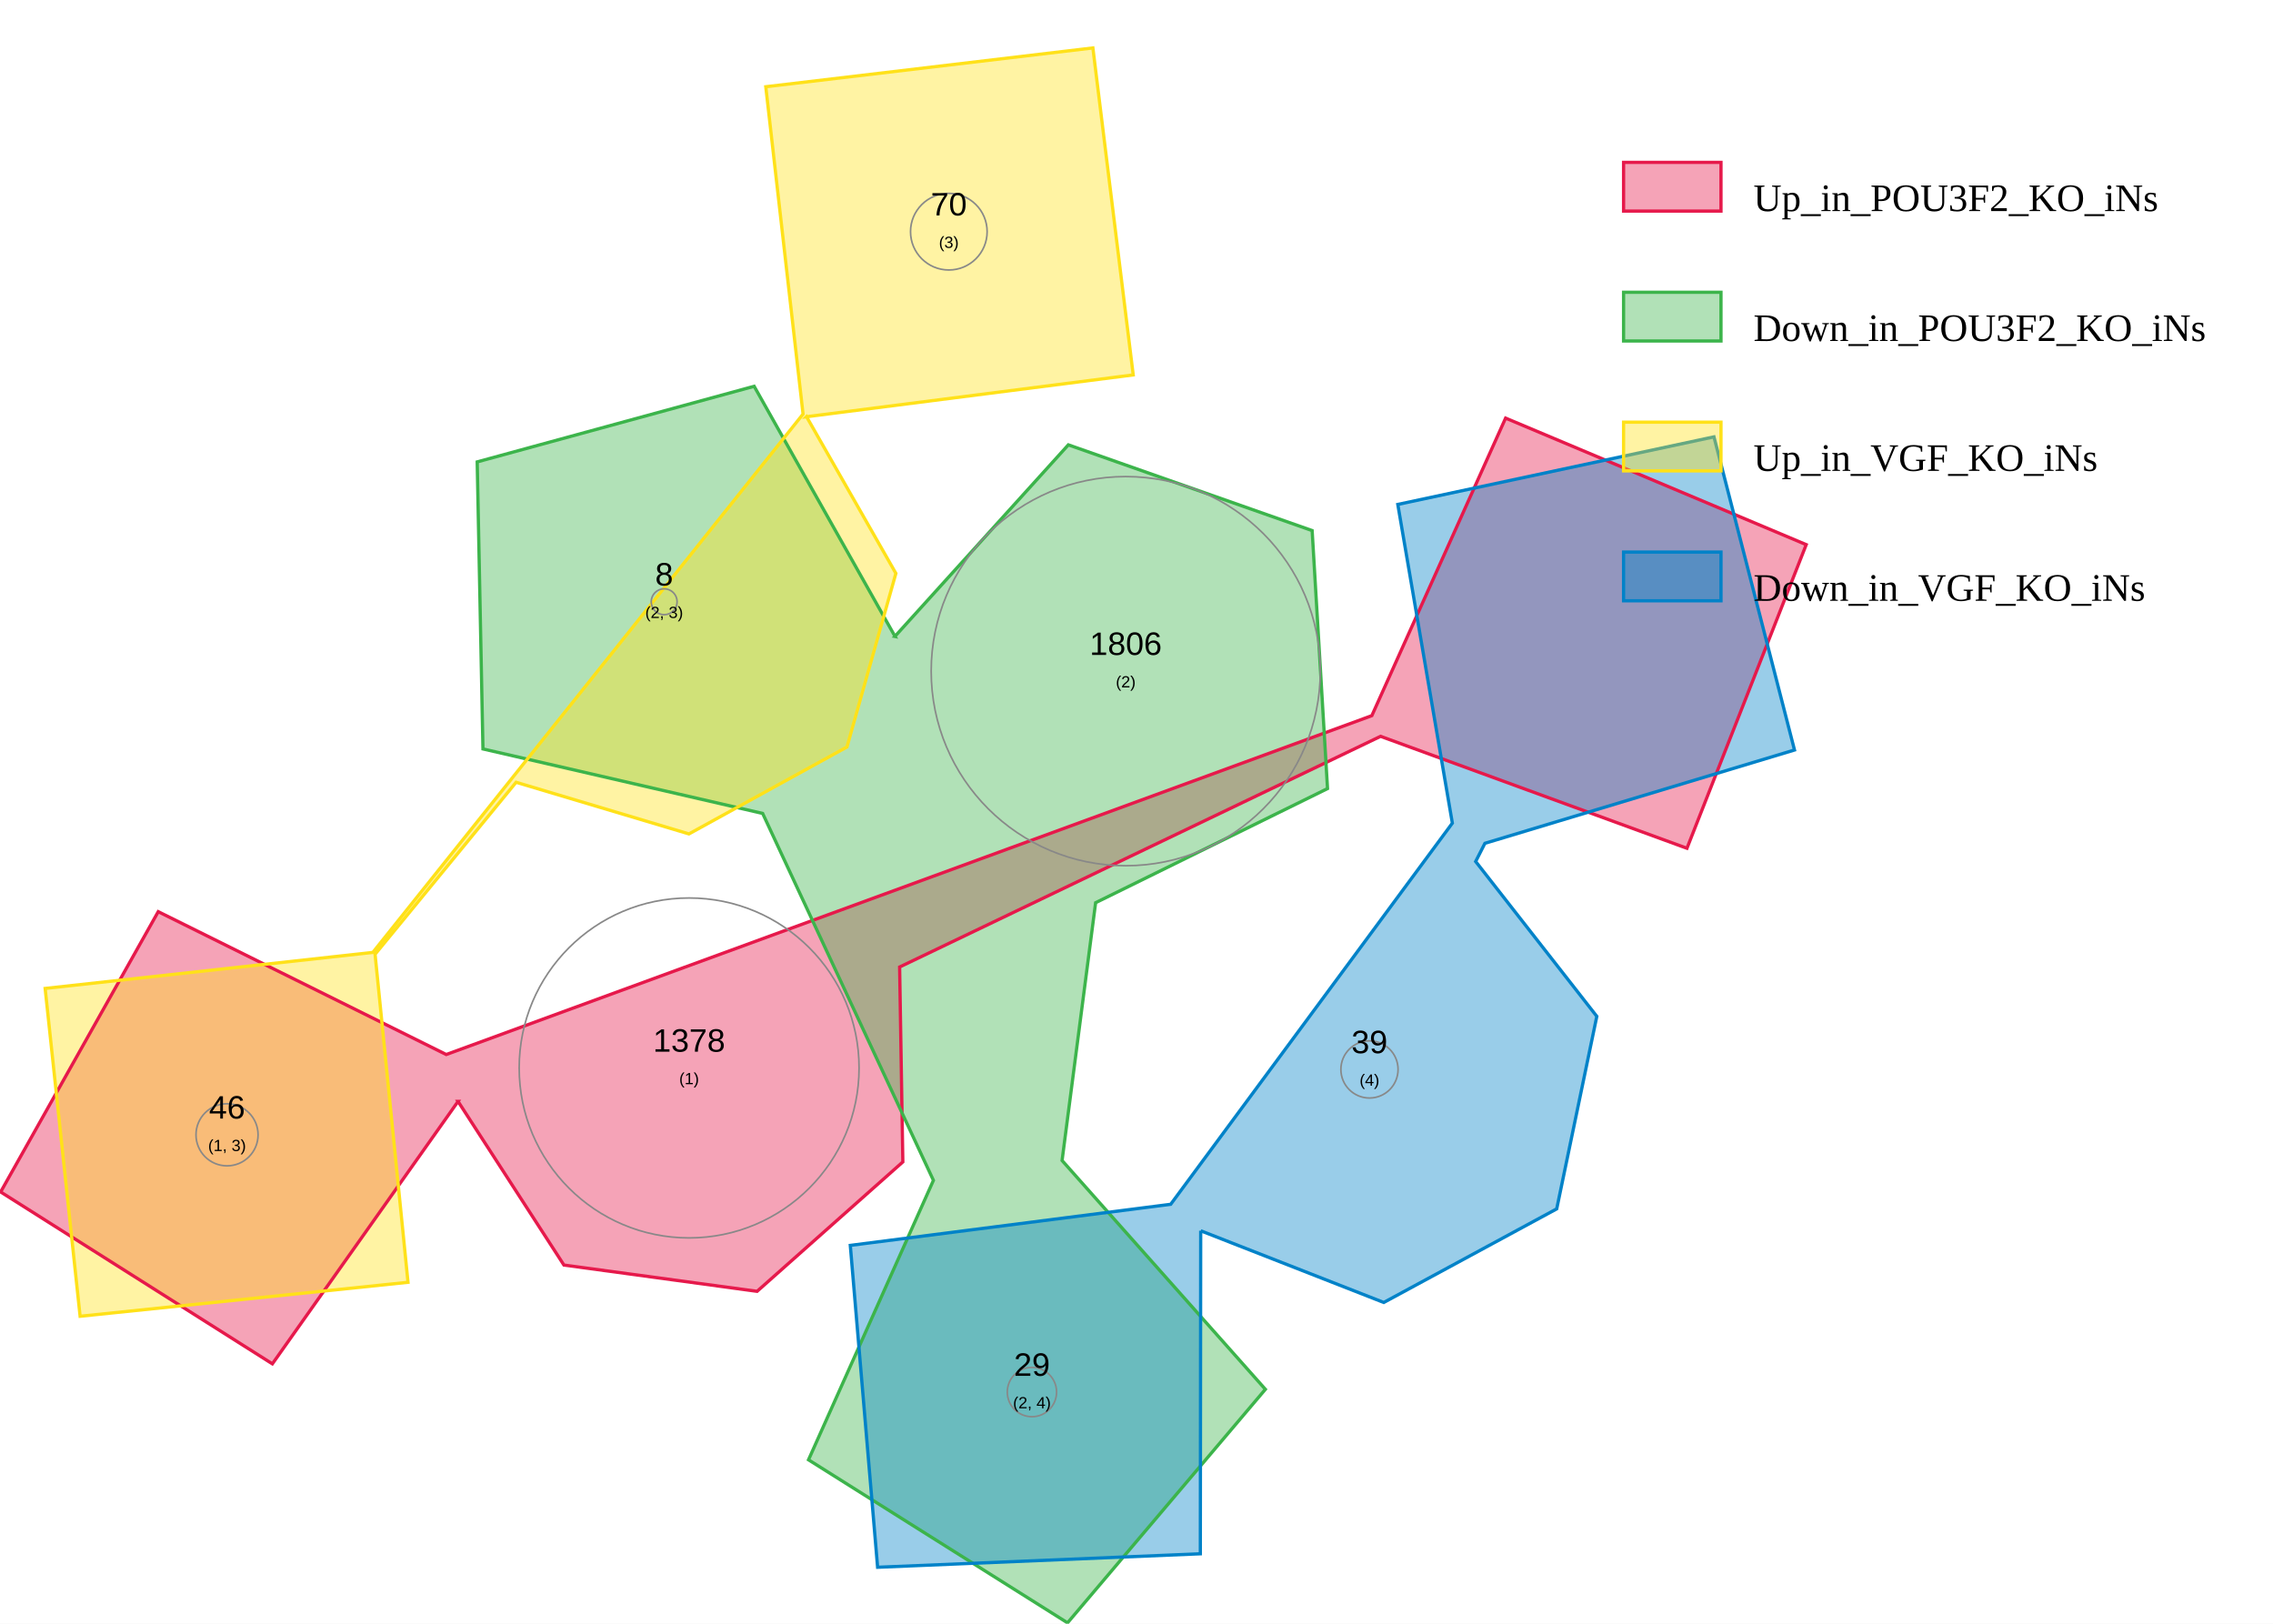
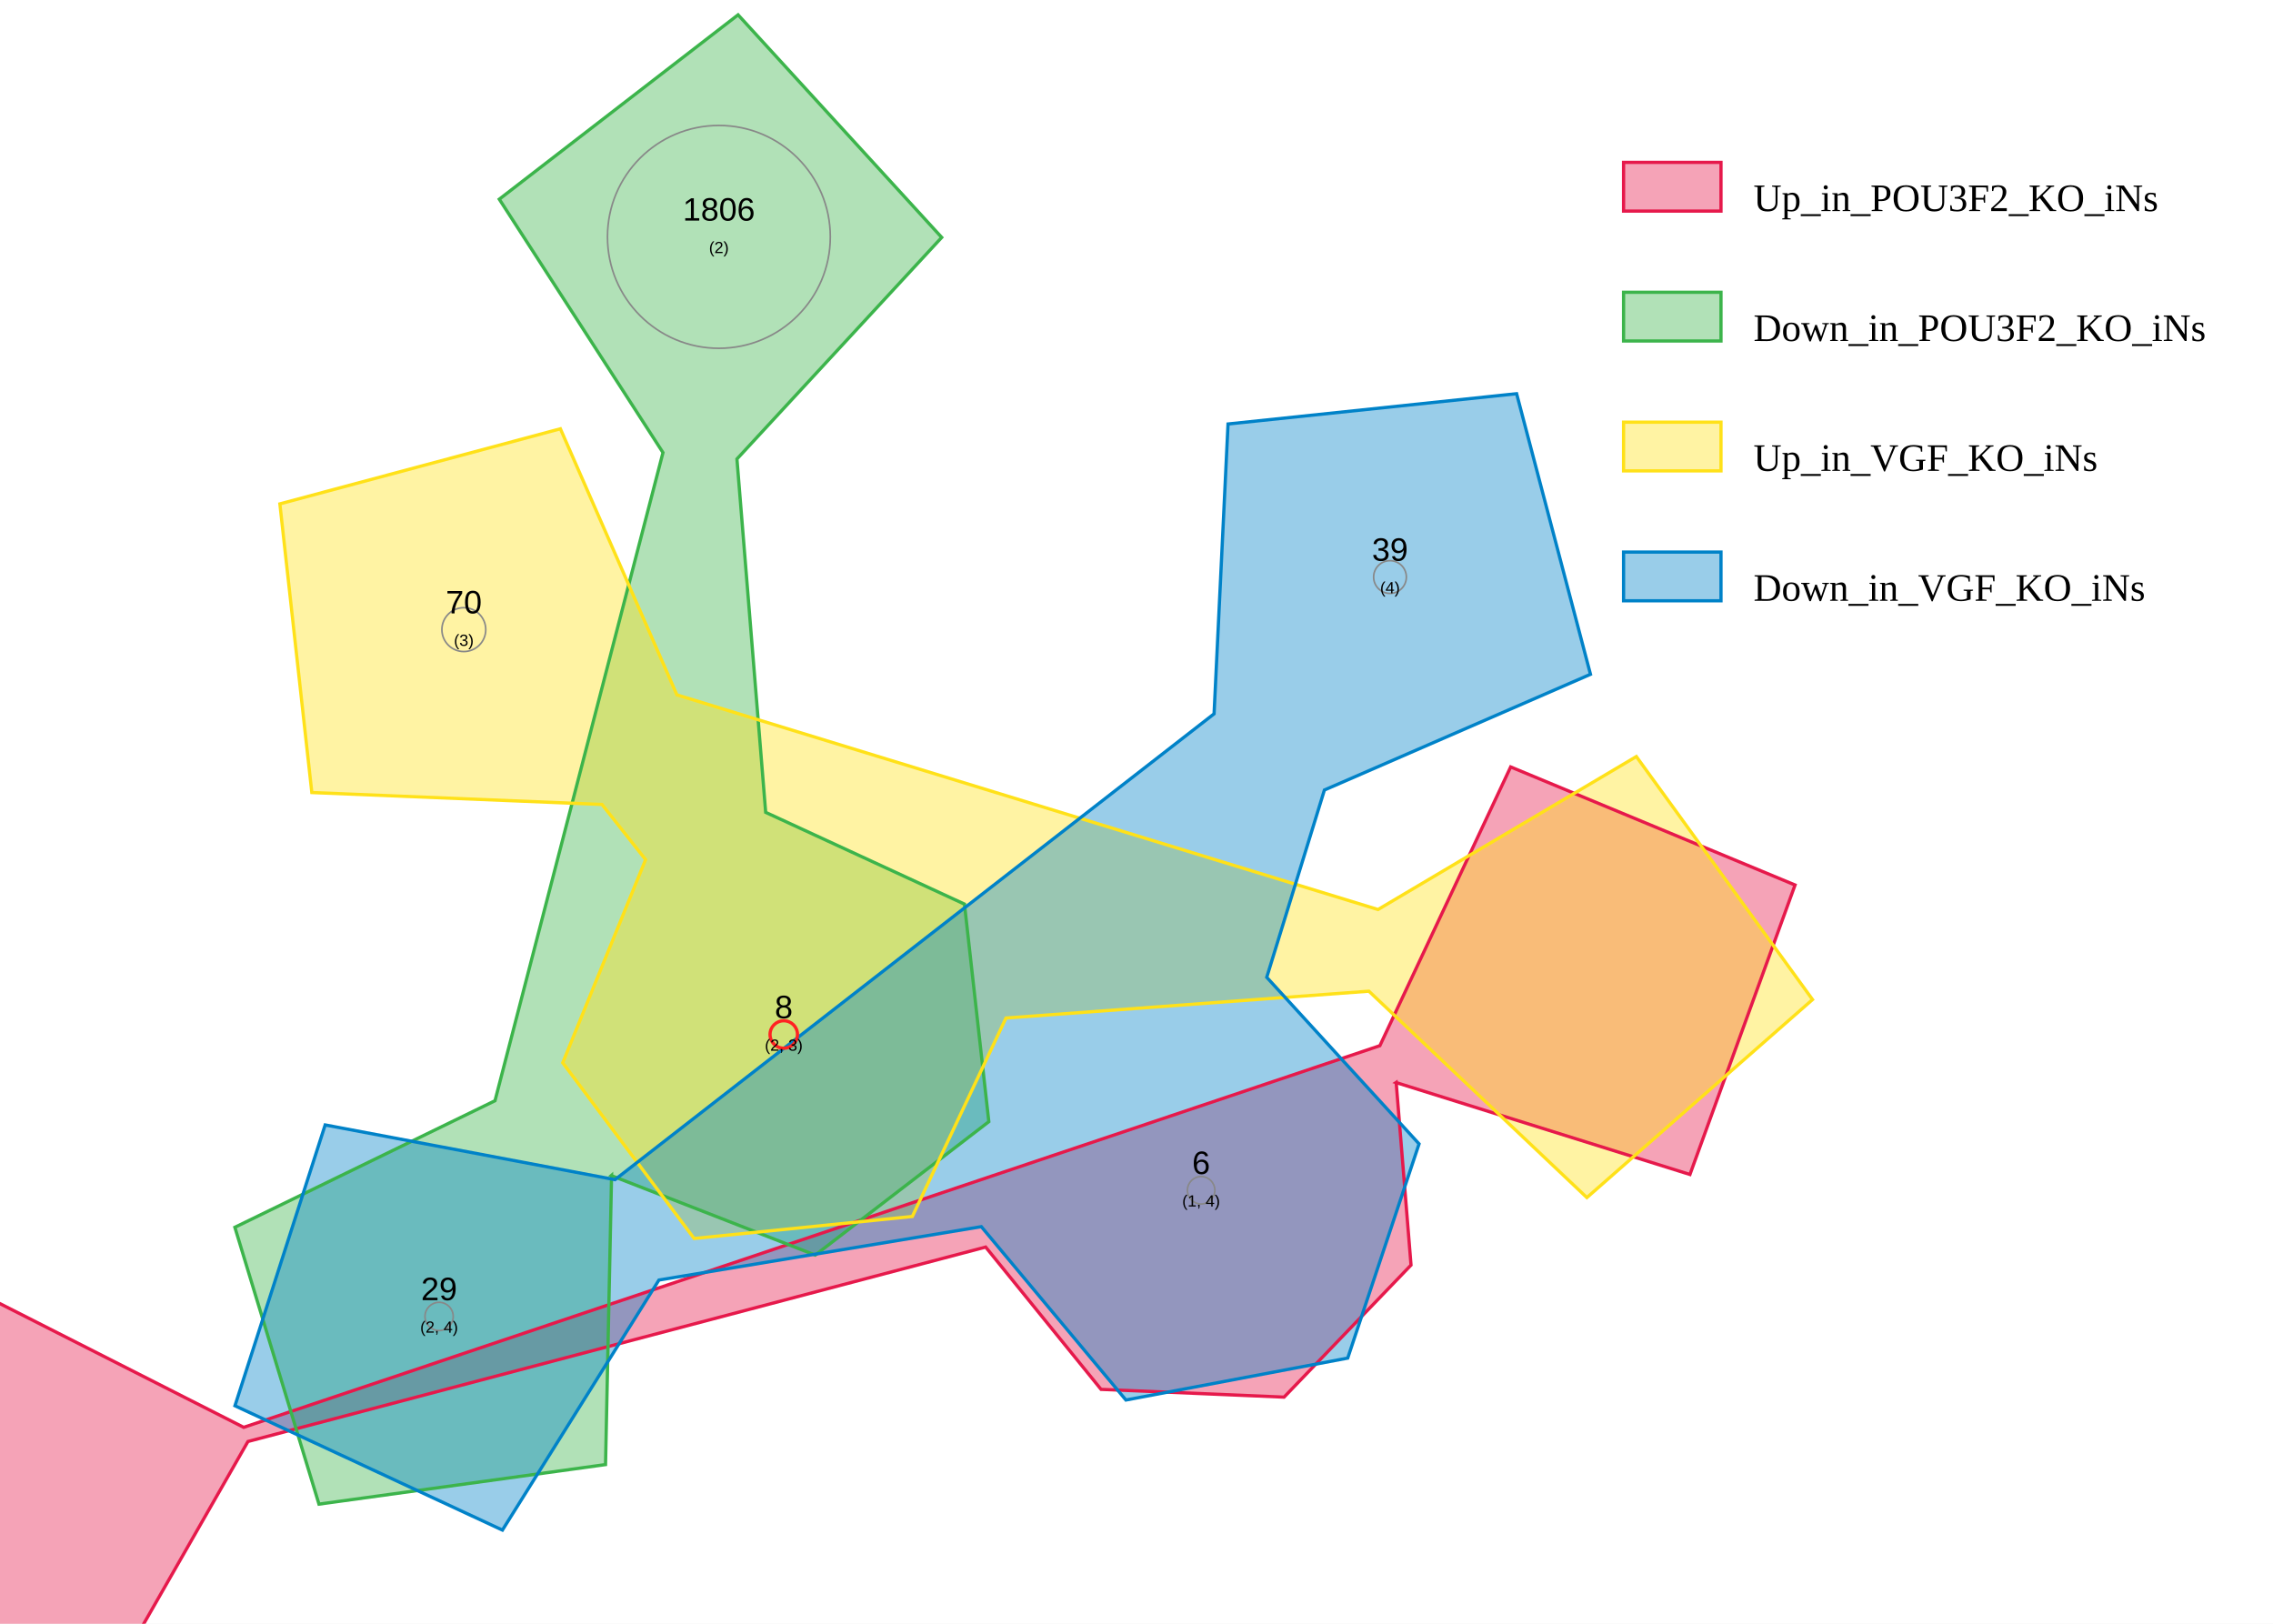
<svg xmlns="http://www.w3.org/2000/svg" xmlns:xlink="http://www.w3.org/1999/xlink" width="700" height="500">
  <defs>
    <style type="text/css">
  .borderLine {
	   stroke: none;
	   fill-opacity: 0.4;
  }
  .outLine {
	   stroke-width: 1;
	   fill: none;
  }
  .circle {
	   stroke: #888888;
	   stroke-width: 0.5;
	   fill: none;
    pointer-events: all;
  }
  .spcircle {
	   stroke: #FF2222;
	   stroke-width: 1;
	   fill: none;
    pointer-events: all;
  }
  .tLabel {
	   font-family: Arial;
    pointer-events: none;
	   font-size: 14px;
	   text-anchor: middle;
	   alignment-baseline: central;
  }
  .nLabel {
	   font-family: Arial;
    pointer-events: none;
	   font-size: 10px;
	   text-anchor: middle;
	   alignment-baseline: central;
  }
  .belong {
	   font-family: Arial;
    pointer-events: none;
	   font-size: 5px;
	   text-anchor: middle;
	   alignment-baseline: central;
  }
  .p0{
    stroke: none;
    fill: #e6194b;
  }
  .q0{
    fill: none;
    stroke: #e6194b;
  }
  .p1{
    stroke: none;
    fill: #3cb44b;
  }
  .q1{
    fill: none;
    stroke: #3cb44b;
  }
  .p2{
    stroke: none;
    fill: #ffe119;
  }
  .q2{
    fill: none;
    stroke: #ffe119;
  }
  .p3{
    stroke: none;
    fill: #0082c8;
  }
  .q3{
    fill: none;
    stroke: #0082c8;
  }

</style>
    <symbol id="bl0">
-       <path d="M 137.43 324.72 L 48.73 280.73 L 0.20 367.04 L 83.88 419.97 L 141.07 339.15 L 141.06 339.15 L 173.67 389.55 L 233.15 397.64 L 278.04 357.79 L 277.05 297.77 L 425.17 226.74 L 519.52 261.21 L 556.25 167.71 L 463.67 128.75 L 422.48 220.37 Z" />
+       <path d="M 75.05 439.52 L -10.77 395.97 L -55.74 481.05 L 28.59 527.43 L 76.36 443.88 L 303.55 384.01 L 339.08 427.83 L 395.44 430.22 L 434.54 389.56 L 429.97 333.33 L 429.94 333.35 L 520.44 361.66 L 552.81 272.52 L 465.23 236.16 L 424.95 322.00 Z" />
    </symbol>
    <symbol id="bl1">
-       <path d="M 275.64 195.99 L 232.25 118.95 L 146.96 142.23 L 148.73 230.62 L 234.87 250.48 L 287.46 363.47 L 248.99 449.52 L 328.76 499.72 L 389.69 427.81 L 327.08 357.36 L 337.41 277.97 L 408.83 242.83 L 404.09 163.38 L 329.01 136.98 L 275.59 195.98 Z" />
+       <path d="M 152.44 338.95 L 72.33 377.92 L 98.23 463.17 L 186.48 450.99 L 188.34 361.92 L 188.25 362.00 L 251.06 386.48 L 304.52 345.40 L 297.02 278.40 L 235.80 250.15 L 226.95 141.34 L 290.01 73.11 L 227.30 4.57 L 153.76 61.34 L 204.17 139.37 Z" />
    </symbol>
    <symbol id="bl2">
-       <path d="M 114.81 293.28 L 13.90 304.37 L 24.67 405.32 L 125.65 394.86 L 115.51 293.85 L 158.94 240.89 L 212.17 256.79 L 260.83 230.02 L 275.90 176.56 L 248.38 128.31 L 248.36 128.33 L 348.99 115.45 L 336.57 14.76 L 235.83 26.71 L 247.31 127.50 Z" />
+       <path d="M 208.46 213.97 L 172.58 132.04 L 86.19 155.16 L 96.03 244.05 L 185.39 247.72 L 198.82 264.71 L 173.30 327.26 L 213.76 381.37 L 280.97 374.59 L 309.80 313.49 L 421.57 305.22 L 488.70 368.77 L 558.19 307.80 L 503.93 232.96 L 424.38 280.07 Z" />
    </symbol>
    <symbol id="bl3">
-       <path d="M 360.53 370.84 L 261.86 383.49 L 270.27 482.61 L 369.66 478.46 L 369.77 378.98 L 369.77 378.99 L 426.15 401.07 L 479.41 372.25 L 491.76 312.97 L 454.45 265.28 L 457.30 259.68 L 552.64 230.95 L 527.84 134.52 L 430.47 155.33 L 447.27 253.47 Z" />
+       <path d="M 189.40 363.25 L 100.14 346.40 L 72.36 432.88 L 154.73 471.16 L 202.93 394.16 L 302.21 377.73 L 346.74 431.11 L 415.05 418.20 L 437.02 352.24 L 390.11 300.94 L 407.87 243.27 L 489.81 207.64 L 467.06 121.23 L 378.19 130.56 L 373.89 219.81 Z" />
    </symbol>
  </defs>
  <rect width="700" height="500" style="fill:#fff;stroke-width:0" />
  <use class="p0 borderLine" xlink:href="#bl0" />
  <use class="p1 borderLine" xlink:href="#bl1" />
  <use class="p2 borderLine" xlink:href="#bl2" />
  <use class="p3 borderLine" xlink:href="#bl3" />
  <use class="q0 outLine" xlink:href="#bl0" />
  <use class="q1 outLine" xlink:href="#bl1" />
  <use class="q2 outLine" xlink:href="#bl2" />
  <use class="q3 outLine" xlink:href="#bl3" />
-   <circle class="circle" cx="212.222" cy="328.854" r="52.337" />
-   <text class="tLabel" x="212.22" y="308.85" />
-   <text class="nLabel" x="212.22" y="323.85">1378</text>
-   <text class="belong" x="212.22" y="333.85">(1)</text>
-   <circle class="circle" cx="346.686" cy="206.668" r="59.916" />
-   <text class="tLabel" x="346.69" y="186.67" />
-   <text class="nLabel" x="346.69" y="201.67">1806</text>
-   <text class="belong" x="346.69" y="211.67">(2)</text>
-   <circle class="circle" cx="204.538" cy="185.296" r="3.988" />
-   <text class="tLabel" x="204.54" y="165.30" />
-   <text class="nLabel" x="204.54" y="180.30">8</text>
-   <text class="belong" x="204.54" y="190.30">(2, 3)</text>
-   <circle class="circle" cx="317.797" cy="428.658" r="7.592" />
-   <text class="tLabel" x="317.80" y="408.66" />
-   <text class="nLabel" x="317.80" y="423.66">29</text>
-   <text class="belong" x="317.80" y="433.66">(2, 4)</text>
-   <circle class="circle" cx="292.204" cy="71.342" r="11.796" />
-   <text class="tLabel" x="292.20" y="51.34" />
-   <text class="nLabel" x="292.20" y="66.34">70</text>
-   <text class="belong" x="292.20" y="76.34">(3)</text>
-   <circle class="circle" cx="69.916" cy="349.438" r="9.562" />
-   <text class="tLabel" x="69.92" y="329.44" />
-   <text class="nLabel" x="69.92" y="344.44">46</text>
-   <text class="belong" x="69.92" y="354.44">(1, 3)</text>
-   <circle class="circle" cx="421.747" cy="329.309" r="8.805" />
-   <text class="tLabel" x="421.75" y="309.31" />
-   <text class="nLabel" x="421.75" y="324.31">39</text>
-   <text class="belong" x="421.75" y="334.31">(4)</text>
+   <circle class="circle" cx="221.391" cy="72.941" r="34.311" />
+   <text class="tLabel" x="221.39" y="52.94" />
+   <text class="nLabel" x="221.39" y="67.94">1806</text>
+   <text class="belong" x="221.39" y="77.94">(2)</text>
+   <circle class="spcircle" cx="241.367" cy="318.549" r="4.227" />
+   <text class="tLabel" x="241.37" y="298.55" />
+   <text class="nLabel" x="241.37" y="313.55">8</text>
+   <text class="belong" x="241.37" y="323.55">(2, 3)</text>
+   <circle class="circle" cx="135.226" cy="405.371" r="4.348" />
+   <text class="tLabel" x="135.23" y="385.37" />
+   <text class="nLabel" x="135.23" y="400.37">29</text>
+   <text class="belong" x="135.23" y="410.37">(2, 4)</text>
+   <circle class="circle" cx="142.84" cy="193.879" r="6.755" />
+   <text class="tLabel" x="142.84" y="173.88" />
+   <text class="nLabel" x="142.84" y="188.88">70</text>
+   <text class="belong" x="142.84" y="198.88">(3)</text>
+   <circle class="circle" cx="428.068" cy="177.692" r="5.042" />
+   <text class="tLabel" x="428.07" y="157.69" />
+   <text class="nLabel" x="428.07" y="172.69">39</text>
+   <text class="belong" x="428.07" y="182.69">(4)</text>
+   <circle class="circle" cx="369.905" cy="366.522" r="4.227" />
+   <text class="tLabel" x="369.90" y="346.52" />
+   <text class="nLabel" x="369.90" y="361.52">6</text>
+   <text class="belong" x="369.90" y="371.52">(1, 4)</text>
  <rect class="p0 borderLine" x="500.00" y="50.00" width="30.00" height="15.00" />
  <rect class="q0" x="500.00" y="50.00" width="30.00" height="15.00" />
  <text class="legend" x="540.00" y="65.00">Up_in_POU3F2_KO_iNs</text>
  <rect class="p1 borderLine" x="500.00" y="90.00" width="30.00" height="15.00" />
  <rect class="q1" x="500.00" y="90.00" width="30.00" height="15.00" />
  <text class="legend" x="540.00" y="105.00">Down_in_POU3F2_KO_iNs</text>
  <rect class="p2 borderLine" x="500.00" y="130.00" width="30.00" height="15.00" />
  <rect class="q2" x="500.00" y="130.00" width="30.00" height="15.00" />
  <text class="legend" x="540.00" y="145.00">Up_in_VGF_KO_iNs</text>
  <rect class="p3 borderLine" x="500.00" y="170.00" width="30.00" height="15.00" />
  <rect class="q3" x="500.00" y="170.00" width="30.00" height="15.00" />
  <text class="legend" x="540.00" y="185.00">Down_in_VGF_KO_iNs</text>
</svg>
